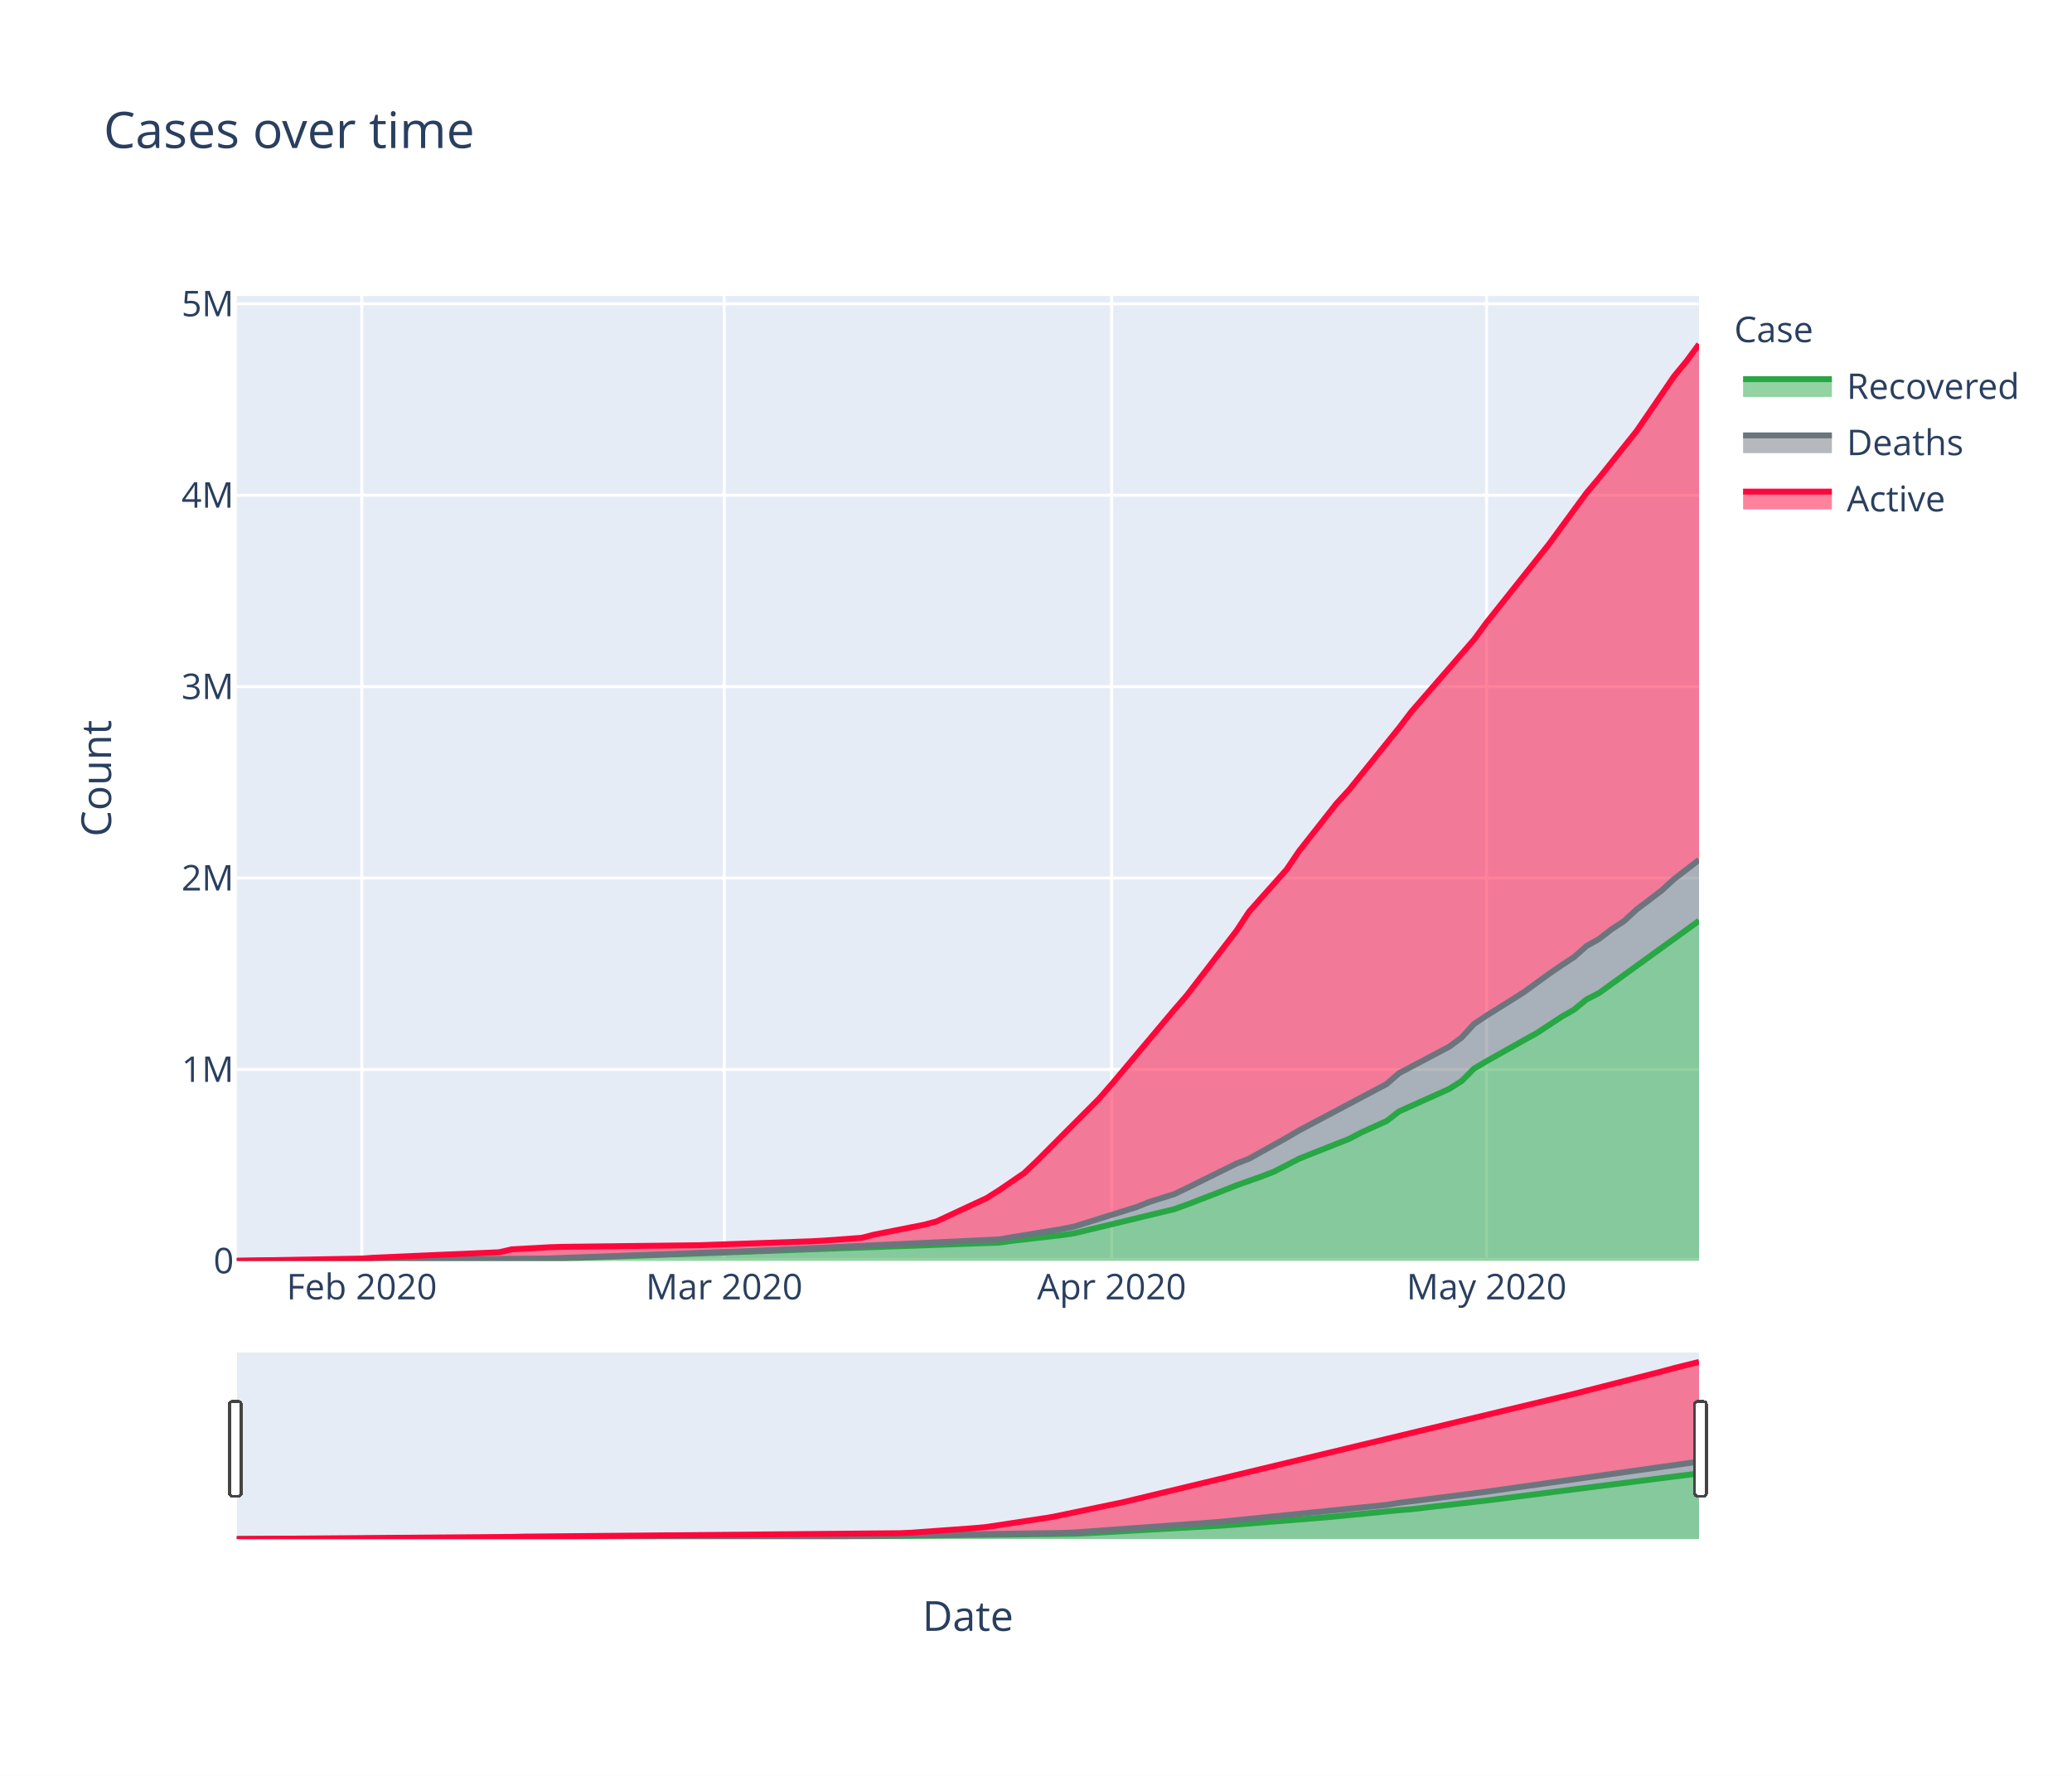
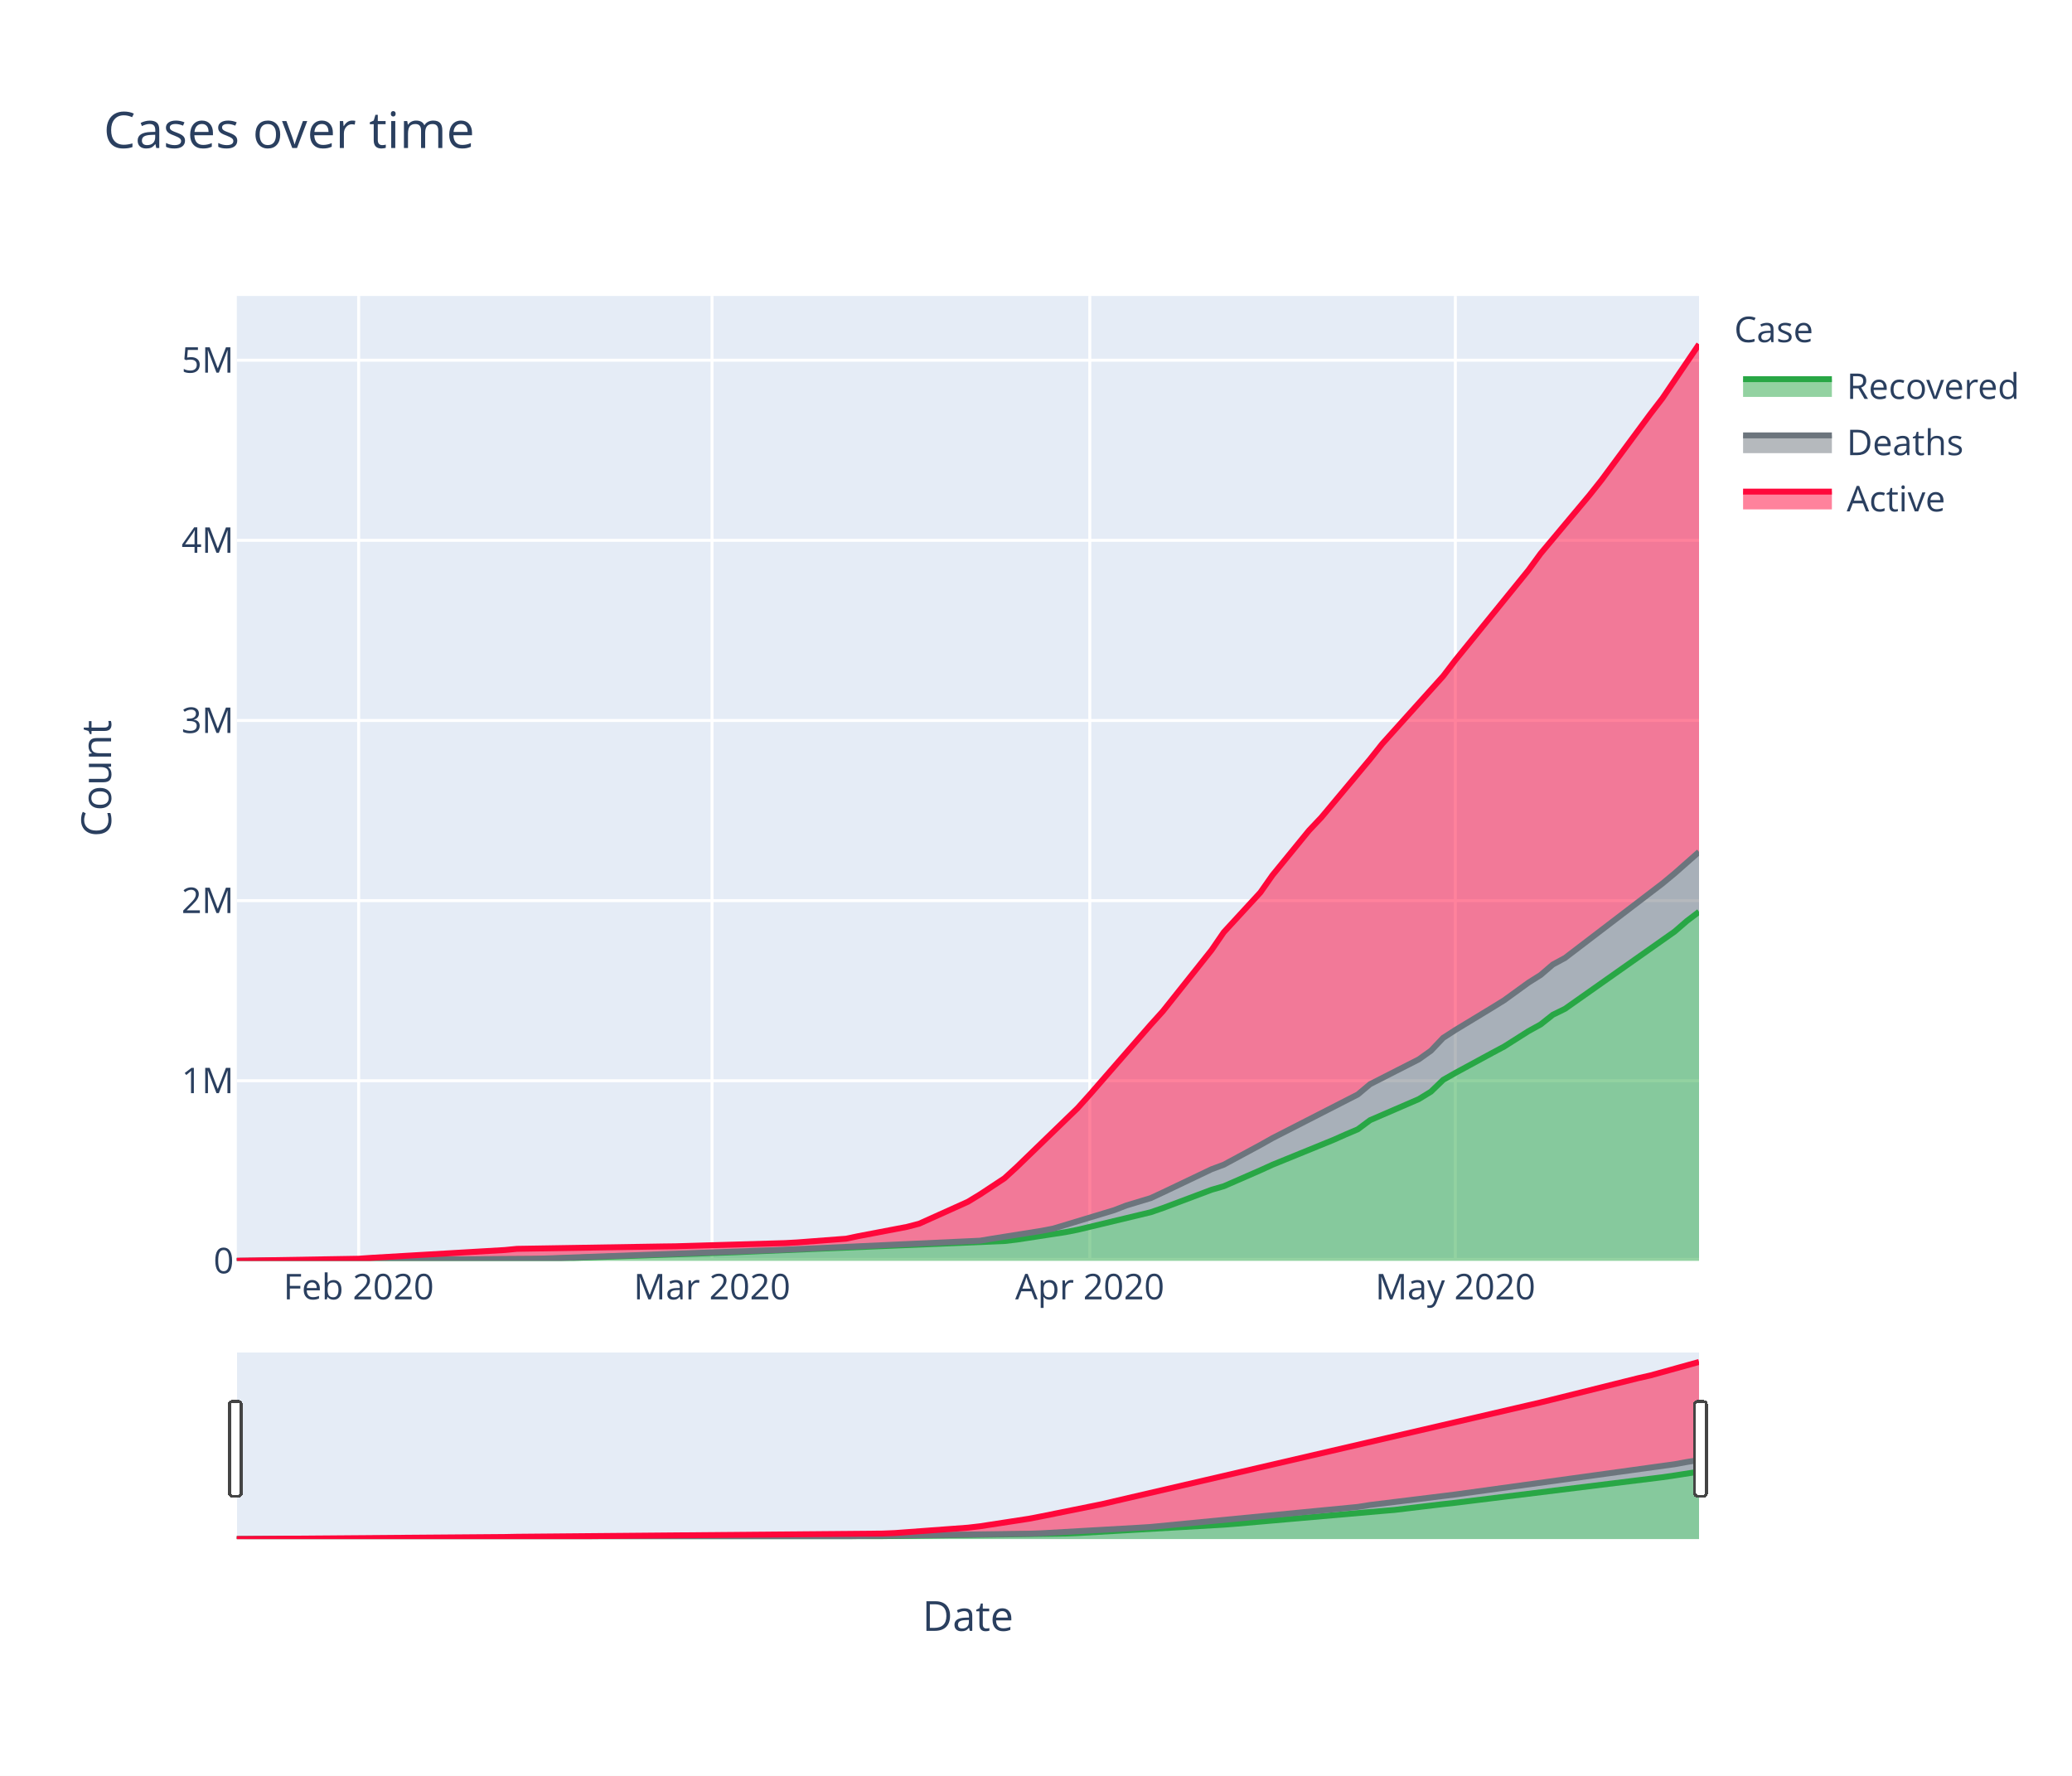
<svg xmlns="http://www.w3.org/2000/svg" class="main-svg" width="700" height="600" style="" viewBox="0 0 700 600">
  <rect x="0" y="0" width="700" height="600" style="fill: rgb(255, 255, 255); fill-opacity: 1;" />
-   <defs id="defs-f59fe8">
+   <defs id="defs-5e167c">
    <g class="clips">
-       <clipPath id="clipf59fe8xyplot" class="plotclip">
+       <clipPath id="clip5e167cxyplot" class="plotclip">
        <rect width="494" height="326" />
      </clipPath>
-       <clipPath class="axesclip" id="clipf59fe8x">
+       <clipPath class="axesclip" id="clip5e167cx">
        <rect x="80" y="0" width="494" height="600" />
      </clipPath>
-       <clipPath class="axesclip" id="clipf59fe8y">
+       <clipPath class="axesclip" id="clip5e167cy">
        <rect x="0" y="100" width="700" height="326" />
      </clipPath>
-       <clipPath class="axesclip" id="clipf59fe8xy">
+       <clipPath class="axesclip" id="clip5e167cxy">
        <rect x="80" y="100" width="494" height="326" />
      </clipPath>
    </g>
    <g class="gradients" />
  </defs>
  <g class="bglayer">
    <rect class="bg" x="80" y="100" width="494" height="326" style="fill: rgb(229, 236, 246); fill-opacity: 1; stroke-width: 0;" />
  </g>
  <g class="layer-below">
    <g class="imagelayer" />
    <g class="shapelayer" />
  </g>
  <g class="cartesianlayer">
    <g class="subplot xy">
      <g class="layer-subplot">
        <g class="shapelayer" />
        <g class="imagelayer" />
      </g>
      <g class="gridlayer">
        <g class="x">
-           <path class="xgrid crisp" transform="translate(122.22,0)" d="M0,100v326" style="stroke: rgb(255, 255, 255); stroke-opacity: 1; stroke-width: 1px;" />
-           <path class="xgrid crisp" transform="translate(244.67,0)" d="M0,100v326" style="stroke: rgb(255, 255, 255); stroke-opacity: 1; stroke-width: 1px;" />
-           <path class="xgrid crisp" transform="translate(375.56,0)" d="M0,100v326" style="stroke: rgb(255, 255, 255); stroke-opacity: 1; stroke-width: 1px;" />
-           <path class="xgrid crisp" transform="translate(502.22,0)" d="M0,100v326" style="stroke: rgb(255, 255, 255); stroke-opacity: 1; stroke-width: 1px;" />
+           <path class="xgrid crisp" transform="translate(121.17,0)" d="M0,100v326" style="stroke: rgb(255, 255, 255); stroke-opacity: 1; stroke-width: 1px;" />
+           <path class="xgrid crisp" transform="translate(240.55,0)" d="M0,100v326" style="stroke: rgb(255, 255, 255); stroke-opacity: 1; stroke-width: 1px;" />
+           <path class="xgrid crisp" transform="translate(368.17,0)" d="M0,100v326" style="stroke: rgb(255, 255, 255); stroke-opacity: 1; stroke-width: 1px;" />
+           <path class="xgrid crisp" transform="translate(491.67,0)" d="M0,100v326" style="stroke: rgb(255, 255, 255); stroke-opacity: 1; stroke-width: 1px;" />
        </g>
        <g class="y">
-           <path class="ygrid crisp" transform="translate(0,361.33)" d="M80,0h494" style="stroke: rgb(255, 255, 255); stroke-opacity: 1; stroke-width: 1px;" />
-           <path class="ygrid crisp" transform="translate(0,296.66)" d="M80,0h494" style="stroke: rgb(255, 255, 255); stroke-opacity: 1; stroke-width: 1px;" />
-           <path class="ygrid crisp" transform="translate(0,231.99)" d="M80,0h494" style="stroke: rgb(255, 255, 255); stroke-opacity: 1; stroke-width: 1px;" />
-           <path class="ygrid crisp" transform="translate(0,167.32)" d="M80,0h494" style="stroke: rgb(255, 255, 255); stroke-opacity: 1; stroke-width: 1px;" />
-           <path class="ygrid crisp" transform="translate(0,102.65)" d="M80,0h494" style="stroke: rgb(255, 255, 255); stroke-opacity: 1; stroke-width: 1px;" />
+           <path class="ygrid crisp" transform="translate(0,365.14)" d="M80,0h494" style="stroke: rgb(255, 255, 255); stroke-opacity: 1; stroke-width: 1px;" />
+           <path class="ygrid crisp" transform="translate(0,304.28)" d="M80,0h494" style="stroke: rgb(255, 255, 255); stroke-opacity: 1; stroke-width: 1px;" />
+           <path class="ygrid crisp" transform="translate(0,243.42)" d="M80,0h494" style="stroke: rgb(255, 255, 255); stroke-opacity: 1; stroke-width: 1px;" />
+           <path class="ygrid crisp" transform="translate(0,182.56)" d="M80,0h494" style="stroke: rgb(255, 255, 255); stroke-opacity: 1; stroke-width: 1px;" />
+           <path class="ygrid crisp" transform="translate(0,121.7)" d="M80,0h494" style="stroke: rgb(255, 255, 255); stroke-opacity: 1; stroke-width: 1px;" />
        </g>
      </g>
      <g class="zerolinelayer">
        <path class="yzl zl crisp" transform="translate(0,426)" d="M80,0h494" style="stroke: rgb(255, 255, 255); stroke-opacity: 1; stroke-width: 2px;" />
      </g>
      <path class="xlines-below" />
      <path class="ylines-below" />
      <g class="overlines-below" />
      <g class="xaxislayer-below" />
      <g class="yaxislayer-below" />
      <g class="overaxes-below" />
-       <g class="plot" transform="translate(80, 100)" clip-path="url('#clipf59fe8xyplot')">
+       <g class="plot" transform="translate(80, 100)" clip-path="url('#clip5e167cxyplot')">
        <g class="scatterlayer mlayer">
-           <g class="trace scatter tracedb4ca5" style="stroke-miterlimit: 2;">
+           <g class="trace scatter tracef70c7c" style="stroke-miterlimit: 2;">
            <g class="fills">
              <g>
-                 <path class="js-fill" d="M494,326L0,326L0,326L105.56,325.3L109.78,325.19L190,322.23L194.22,322.08L257.56,319.83L261.78,319.24L278.67,317.3L282.89,316.68L316.67,308.54L320.89,307.03L333.56,302.14L337.78,300.46L346.22,297.47L350.44,295.84L358.89,291.48L363.11,289.79L375.78,284.79L380,282.56L388.44,278.76L392.67,275.5L409.56,267.92L413.78,265.25L418,261.02L422.22,258.53L434.89,251.41L439.11,249.08L447.56,243.53L451.78,241.12L456,237.66L460.22,235.51L494,211.09" style="fill: rgb(40, 167, 69); fill-opacity: 0.5; stroke-width: 0;" />
+                 <path class="js-fill" d="M494,326L0,326L0,326L102.92,325.34L107.03,325.23L168.78,323.07L172.9,322.89L259.35,319.3L263.47,318.82L279.93,316.3L284.05,315.49L308.75,309.57L312.87,308.15L329.33,301.97L333.45,300.78L345.8,295.39L349.92,293.51L370.5,285.12L374.62,283.29L378.73,281.54L382.85,278.47L399.32,271.35L403.43,268.83L407.55,264.85L411.67,262.5L424.02,255.8L428.13,253.61L436.37,248.39L440.48,246.12L444.6,242.86L448.72,240.84L485.77,214.73L489.88,211.17L494,208.05" style="fill: rgb(40, 167, 69); fill-opacity: 0.5; stroke-width: 0;" />
              </g>
              <g>
-                 <path class="js-fill" d="M0,326L101.33,325.29L105.56,325.18L173.11,322.68L177.33,322.49L257.56,318.75L261.78,318.02L278.67,315.25L282.89,314.41L304,307.8L308.22,306.11L316.67,303.46L320.89,301.44L337.78,293.1L342,291.47L354.67,284.4L358.89,281.92L388.44,266.25L392.67,262.58L409.56,253.66L413.78,250.55L418,245.94L422.22,243.12L430.67,237.84L434.89,235.16L443.33,229.02L447.56,226.12L451.78,223.36L456,219.62L460.22,217.24L464.44,213.96L468.67,211.19L472.89,207.29L481.33,200.89L485.56,197L494,190.51L494,211.09L460.22,235.51L456,237.66L451.78,241.12L447.56,243.53L439.11,249.08L434.89,251.41L422.22,258.53L418,261.02L413.78,265.25L409.56,267.92L392.67,275.5L388.44,278.76L380,282.56L375.78,284.79L363.11,289.79L358.89,291.48L350.44,295.84L346.22,297.47L337.78,300.46L333.56,302.14L320.89,307.03L316.67,308.54L282.89,316.68L278.67,317.3L261.78,319.24L257.56,319.83L194.22,322.08L190,322.23L109.78,325.19L105.56,325.3L0,326Z" style="fill: rgb(108, 117, 125); fill-opacity: 0.5; stroke-width: 0;" />
+                 <path class="js-fill" d="M0,326L98.8,325.33L102.92,325.23L177.02,322.53L181.13,322.4L251.12,319.18L255.23,318.49L271.7,315.88L275.82,315.09L296.4,308.87L300.52,307.28L308.75,304.79L312.87,302.88L329.33,295.03L333.45,293.5L345.8,286.84L349.92,284.52L378.73,269.77L382.85,266.31L399.32,257.92L403.43,254.99L407.55,250.66L411.67,248L424.02,240.51L428.13,237.97L436.37,232L440.48,229.41L444.6,225.88L448.72,223.65L481.65,198.49L485.77,195.07L494,187.81L494,208.05L489.88,211.17L485.77,214.73L448.72,240.84L444.6,242.86L440.48,246.12L436.37,248.39L428.13,253.61L424.02,255.8L411.67,262.5L407.55,264.85L403.43,268.83L399.32,271.35L382.85,278.47L378.73,281.54L374.62,283.29L370.5,285.12L349.92,293.51L345.8,295.39L333.45,300.78L329.33,301.97L312.87,308.15L308.75,309.57L284.05,315.49L279.93,316.3L263.47,318.82L259.35,319.3L172.9,322.89L168.78,323.07L107.03,325.23L102.92,325.34L0,326Z" style="fill: rgb(108, 117, 125); fill-opacity: 0.5; stroke-width: 0;" />
              </g>
            </g>
            <g class="errorbars" />
            <g class="lines">
-               <path class="js-line" d="M0,326L105.56,325.3L109.78,325.19L190,322.23L194.22,322.08L257.56,319.83L261.78,319.24L278.67,317.3L282.89,316.68L316.67,308.54L320.89,307.03L333.56,302.14L337.78,300.46L346.22,297.47L350.44,295.84L358.89,291.48L363.11,289.79L375.78,284.79L380,282.56L388.44,278.76L392.67,275.5L409.56,267.92L413.78,265.25L418,261.02L422.22,258.53L434.89,251.41L439.11,249.08L447.56,243.53L451.78,241.12L456,237.66L460.22,235.51L494,211.09" style="vector-effect: non-scaling-stroke; fill: none; stroke: rgb(40, 167, 69); stroke-opacity: 1; stroke-width: 2px; opacity: 1;" />
+               <path class="js-line" d="M0,326L102.92,325.34L107.03,325.23L168.78,323.07L172.9,322.89L259.35,319.3L263.47,318.82L279.93,316.3L284.05,315.49L308.75,309.57L312.87,308.15L329.33,301.97L333.45,300.78L345.8,295.39L349.92,293.51L370.5,285.12L374.62,283.29L378.73,281.54L382.85,278.47L399.32,271.35L403.43,268.83L407.55,264.85L411.67,262.5L424.02,255.8L428.13,253.61L436.37,248.39L440.48,246.12L444.6,242.86L448.72,240.84L485.77,214.73L489.88,211.17L494,208.05" style="vector-effect: non-scaling-stroke; fill: none; stroke: rgb(40, 167, 69); stroke-opacity: 1; stroke-width: 2px; opacity: 1;" />
            </g>
            <g class="points" />
            <g class="text" />
          </g>
-           <g class="trace scatter tracebcc6ef" style="stroke-miterlimit: 2;">
+           <g class="trace scatter trace334d5d" style="stroke-miterlimit: 2;">
            <g class="fills">
              <g>
-                 <path class="js-fill" d="M0,325.96L42.22,325.22L46.44,324.92L88.67,323.08L92.89,322.1L105.56,321.4L109.78,321.26L152,320.76L156.22,320.71L194.22,319.37L198.44,319.14L211.11,318.21L215.33,317.12L232.22,313.79L236.44,312.65L253.33,304.79L257.56,302.12L266,296.34L270.22,292.34L291.33,271.17L295.56,266.33L316.67,241.21L320.89,236.36L337.78,214.41L342,208L354.67,193.76L358.89,187.53L371.56,171.43L375.78,166.85L392.67,145.9L396.89,140.37L418,116.08L422.22,110.34L443.33,83.82L447.56,78.03L456,66.52L460.22,61.5L472.89,45.65L477.11,39.51L485.56,27.13L489.78,22L494,16.3L494,190.51L485.56,197L481.33,200.89L472.89,207.29L468.67,211.19L464.44,213.96L460.22,217.24L456,219.62L451.78,223.36L447.56,226.12L443.33,229.02L434.89,235.16L430.67,237.84L422.22,243.12L418,245.94L413.78,250.55L409.56,253.66L392.67,262.58L388.44,266.25L358.89,281.92L354.67,284.4L342,291.47L337.78,293.1L320.89,301.44L316.67,303.46L308.22,306.11L304,307.8L282.89,314.41L278.67,315.25L261.78,318.02L257.56,318.75L177.33,322.49L173.11,322.68L105.56,325.18L101.33,325.29L0,326Z" style="fill: rgb(255, 7, 58); fill-opacity: 0.5; stroke-width: 0;" />
+                 <path class="js-fill" d="M0,325.97L41.17,325.27L45.28,324.98L90.57,322.33L94.68,321.93L144.08,321.12L148.2,321.07L185.25,319.99L189.37,319.76L205.83,318.51L209.95,317.65L226.42,314.51L230.53,313.44L247,306.03L251.12,303.52L259.35,298.09L263.47,294.32L284.05,274.4L288.17,269.82L308.75,246.2L312.87,241.64L329.33,220.96L333.45,214.95L345.8,201.53L349.92,195.66L362.27,180.54L366.38,176.2L382.85,156.5L386.97,151.31L407.55,128.44L411.67,123.05L436.37,92.64L440.48,87.02L456.95,67.34L461.07,62.16L477.53,39.9L481.65,34.54L494,16.3L494,187.81L485.77,195.07L481.65,198.49L448.72,223.65L444.6,225.88L440.48,229.41L436.37,232L428.13,237.97L424.02,240.51L411.67,248L407.55,250.66L403.43,254.99L399.32,257.92L382.85,266.31L378.73,269.77L349.92,284.52L345.8,286.84L333.45,293.5L329.33,295.03L312.87,302.88L308.75,304.79L300.52,307.28L296.4,308.87L275.82,315.09L271.7,315.88L255.23,318.49L251.12,319.18L181.13,322.4L177.02,322.53L102.92,325.23L98.8,325.33L0,326Z" style="fill: rgb(255, 7, 58); fill-opacity: 0.5; stroke-width: 0;" />
              </g>
            </g>
            <g class="errorbars" />
            <g class="lines">
-               <path class="js-line" d="M0,326L101.33,325.29L105.56,325.18L173.11,322.68L177.33,322.49L257.56,318.75L261.78,318.02L278.67,315.25L282.89,314.41L304,307.8L308.22,306.11L316.67,303.46L320.89,301.44L337.78,293.1L342,291.47L354.67,284.4L358.89,281.92L388.44,266.25L392.67,262.58L409.56,253.66L413.78,250.55L418,245.94L422.22,243.12L430.67,237.84L434.89,235.16L443.33,229.02L447.56,226.12L451.78,223.36L456,219.62L460.22,217.24L464.44,213.96L468.67,211.19L472.89,207.29L481.33,200.89L485.56,197L494,190.51" style="vector-effect: non-scaling-stroke; fill: none; stroke: rgb(108, 117, 125); stroke-opacity: 1; stroke-width: 2px; opacity: 1;" />
+               <path class="js-line" d="M0,326L98.8,325.33L102.92,325.23L177.02,322.53L181.13,322.4L251.12,319.18L255.23,318.49L271.7,315.88L275.82,315.09L296.4,308.87L300.52,307.28L308.75,304.79L312.87,302.88L329.33,295.03L333.45,293.5L345.8,286.84L349.92,284.52L378.73,269.77L382.85,266.31L399.32,257.92L403.43,254.99L407.55,250.66L411.67,248L424.02,240.51L428.13,237.97L436.37,232L440.48,229.41L444.6,225.88L448.72,223.65L481.65,198.49L485.77,195.07L494,187.81" style="vector-effect: non-scaling-stroke; fill: none; stroke: rgb(108, 117, 125); stroke-opacity: 1; stroke-width: 2px; opacity: 1;" />
            </g>
            <g class="points" />
            <g class="text" />
          </g>
-           <g class="trace scatter traceee5571" style="stroke-miterlimit: 2;">
+           <g class="trace scatter trace1c25a5" style="stroke-miterlimit: 2;">
            <g class="fills" />
            <g class="errorbars" />
            <g class="lines">
-               <path class="js-line" d="M0,325.96L42.22,325.22L46.44,324.92L88.67,323.08L92.89,322.1L105.56,321.4L109.78,321.26L152,320.76L156.22,320.71L194.22,319.37L198.44,319.14L211.11,318.21L215.33,317.12L232.22,313.79L236.44,312.65L253.33,304.79L257.56,302.12L266,296.34L270.22,292.34L291.33,271.17L295.56,266.33L316.67,241.21L320.89,236.36L337.78,214.41L342,208L354.67,193.76L358.89,187.53L371.56,171.43L375.78,166.85L392.67,145.9L396.89,140.37L418,116.08L422.22,110.34L443.33,83.82L447.56,78.03L456,66.52L460.22,61.5L472.89,45.65L477.11,39.51L485.56,27.13L489.78,22L494,16.3" style="vector-effect: non-scaling-stroke; fill: none; stroke: rgb(255, 7, 58); stroke-opacity: 1; stroke-width: 2px; opacity: 1;" />
+               <path class="js-line" d="M0,325.97L41.17,325.27L45.28,324.98L90.57,322.33L94.68,321.93L144.08,321.12L148.2,321.07L185.25,319.99L189.37,319.76L205.83,318.51L209.95,317.65L226.42,314.51L230.53,313.44L247,306.03L251.12,303.52L259.35,298.09L263.47,294.32L284.05,274.4L288.17,269.82L308.75,246.2L312.87,241.64L329.33,220.96L333.45,214.95L345.8,201.53L349.92,195.66L362.27,180.54L366.38,176.2L382.85,156.5L386.97,151.31L407.55,128.44L411.67,123.05L436.37,92.64L440.48,87.02L456.95,67.34L461.07,62.16L477.53,39.9L481.65,34.54L494,16.3" style="vector-effect: non-scaling-stroke; fill: none; stroke: rgb(255, 7, 58); stroke-opacity: 1; stroke-width: 2px; opacity: 1;" />
            </g>
            <g class="points" />
            <g class="text" />
          </g>
        </g>
      </g>
      <g class="overplot" />
      <path class="xlines-above crisp" style="fill: none;" d="M0,0" />
      <path class="ylines-above crisp" style="fill: none;" d="M0,0" />
      <g class="overlines-above" />
      <g class="xaxislayer-above">
        <g class="xtick">
-           <text text-anchor="middle" x="0" y="439" transform="translate(122.22,0)" style="font-family: 'Open Sans', verdana, arial, sans-serif; font-size: 12px; fill: rgb(42, 63, 95); fill-opacity: 1; white-space: pre;">Feb 2020</text>
+           <text text-anchor="middle" x="0" y="439" transform="translate(121.17,0)" style="font-family: 'Open Sans', verdana, arial, sans-serif; font-size: 12px; fill: rgb(42, 63, 95); fill-opacity: 1; white-space: pre;">Feb 2020</text>
        </g>
        <g class="xtick">
-           <text text-anchor="middle" x="0" y="439" transform="translate(244.67,0)" style="font-family: 'Open Sans', verdana, arial, sans-serif; font-size: 12px; fill: rgb(42, 63, 95); fill-opacity: 1; white-space: pre;">Mar 2020</text>
+           <text text-anchor="middle" x="0" y="439" transform="translate(240.55,0)" style="font-family: 'Open Sans', verdana, arial, sans-serif; font-size: 12px; fill: rgb(42, 63, 95); fill-opacity: 1; white-space: pre;">Mar 2020</text>
        </g>
        <g class="xtick">
-           <text text-anchor="middle" x="0" y="439" transform="translate(375.56,0)" style="font-family: 'Open Sans', verdana, arial, sans-serif; font-size: 12px; fill: rgb(42, 63, 95); fill-opacity: 1; white-space: pre;">Apr 2020</text>
+           <text text-anchor="middle" x="0" y="439" transform="translate(368.17,0)" style="font-family: 'Open Sans', verdana, arial, sans-serif; font-size: 12px; fill: rgb(42, 63, 95); fill-opacity: 1; white-space: pre;">Apr 2020</text>
        </g>
        <g class="xtick">
-           <text text-anchor="middle" x="0" y="439" transform="translate(502.22,0)" style="font-family: 'Open Sans', verdana, arial, sans-serif; font-size: 12px; fill: rgb(42, 63, 95); fill-opacity: 1; white-space: pre;">May 2020</text>
+           <text text-anchor="middle" x="0" y="439" transform="translate(491.67,0)" style="font-family: 'Open Sans', verdana, arial, sans-serif; font-size: 12px; fill: rgb(42, 63, 95); fill-opacity: 1; white-space: pre;">May 2020</text>
        </g>
      </g>
      <g class="yaxislayer-above">
        <g class="ytick">
          <text text-anchor="end" x="79" y="4.2" transform="translate(0,426)" style="font-family: 'Open Sans', verdana, arial, sans-serif; font-size: 12px; fill: rgb(42, 63, 95); fill-opacity: 1; white-space: pre;">0</text>
        </g>
        <g class="ytick">
-           <text text-anchor="end" x="79" y="4.2" transform="translate(0,361.33)" style="font-family: 'Open Sans', verdana, arial, sans-serif; font-size: 12px; fill: rgb(42, 63, 95); fill-opacity: 1; white-space: pre;">1M</text>
-         </g>
-         <g class="ytick">
-           <text text-anchor="end" x="79" y="4.2" transform="translate(0,296.66)" style="font-family: 'Open Sans', verdana, arial, sans-serif; font-size: 12px; fill: rgb(42, 63, 95); fill-opacity: 1; white-space: pre;">2M</text>
-         </g>
-         <g class="ytick">
-           <text text-anchor="end" x="79" y="4.2" transform="translate(0,231.99)" style="font-family: 'Open Sans', verdana, arial, sans-serif; font-size: 12px; fill: rgb(42, 63, 95); fill-opacity: 1; white-space: pre;">3M</text>
-         </g>
-         <g class="ytick">
-           <text text-anchor="end" x="79" y="4.2" transform="translate(0,167.32)" style="font-family: 'Open Sans', verdana, arial, sans-serif; font-size: 12px; fill: rgb(42, 63, 95); fill-opacity: 1; white-space: pre;">4M</text>
-         </g>
-         <g class="ytick">
-           <text text-anchor="end" x="79" y="4.2" transform="translate(0,102.65)" style="font-family: 'Open Sans', verdana, arial, sans-serif; font-size: 12px; fill: rgb(42, 63, 95); fill-opacity: 1; white-space: pre;">5M</text>
+           <text text-anchor="end" x="79" y="4.2" transform="translate(0,365.14)" style="font-family: 'Open Sans', verdana, arial, sans-serif; font-size: 12px; fill: rgb(42, 63, 95); fill-opacity: 1; white-space: pre;">1M</text>
+         </g>
+         <g class="ytick">
+           <text text-anchor="end" x="79" y="4.2" transform="translate(0,304.28)" style="font-family: 'Open Sans', verdana, arial, sans-serif; font-size: 12px; fill: rgb(42, 63, 95); fill-opacity: 1; white-space: pre;">2M</text>
+         </g>
+         <g class="ytick">
+           <text text-anchor="end" x="79" y="4.2" transform="translate(0,243.42)" style="font-family: 'Open Sans', verdana, arial, sans-serif; font-size: 12px; fill: rgb(42, 63, 95); fill-opacity: 1; white-space: pre;">3M</text>
+         </g>
+         <g class="ytick">
+           <text text-anchor="end" x="79" y="4.2" transform="translate(0,182.56)" style="font-family: 'Open Sans', verdana, arial, sans-serif; font-size: 12px; fill: rgb(42, 63, 95); fill-opacity: 1; white-space: pre;">4M</text>
+         </g>
+         <g class="ytick">
+           <text text-anchor="end" x="79" y="4.2" transform="translate(0,121.7)" style="font-family: 'Open Sans', verdana, arial, sans-serif; font-size: 12px; fill: rgb(42, 63, 95); fill-opacity: 1; white-space: pre;">5M</text>
        </g>
      </g>
      <g class="overaxes-above" />
    </g>
  </g>
  <g class="polarlayer" />
  <g class="ternarylayer" />
  <g class="geolayer" />
  <g class="funnelarealayer" />
  <g class="pielayer" />
  <g class="treemaplayer" />
  <g class="sunburstlayer" />
  <g class="glimages" />
-   <defs id="topdefs-f59fe8">
+   <defs id="topdefs-5e167c">
    <g class="clips" />
-     <clipPath id="legendf59fe8">
+     <clipPath id="legend5e167c">
      <rect width="104" height="83" x="0" y="0" />
    </clipPath>
-     <clipPath id="rangesliderx-f59fe8">
+     <clipPath id="rangesliderx-5e167c">
      <rect x="0" y="0" width="494" height="63" />
    </clipPath>
  </defs>
  <g class="layer-above">
    <g class="imagelayer" />
    <g class="shapelayer" />
  </g>
  <g class="infolayer">
    <g class="legend" pointer-events="all" transform="translate(583.88, 100)">
      <rect class="bg" shape-rendering="crispEdges" style="stroke: rgb(68, 68, 68); stroke-opacity: 1; fill: rgb(255, 255, 255); fill-opacity: 1; stroke-width: 0px;" width="104" height="83" x="0" y="0" />
-       <g class="scrollbox" transform="translate(0, 0)" clip-path="url('#legendf59fe8')">
+       <g class="scrollbox" transform="translate(0, 0)" clip-path="url('#legend5e167c')">
        <text class="legendtitletext user-select-none" text-anchor="start" x="2" y="15.6" style="font-family: 'Open Sans', verdana, arial, sans-serif; font-size: 12px; fill: rgb(42, 63, 95); fill-opacity: 1; white-space: pre;">Case</text>
        <g class="groups" transform="translate(0, 0)">
          <g class="traces" transform="translate(0, 30.1)" style="opacity: 1;">
            <text class="legendtext user-select-none" text-anchor="start" x="40" y="4.68" style="font-family: 'Open Sans', verdana, arial, sans-serif; font-size: 12px; fill: rgb(42, 63, 95); fill-opacity: 1; white-space: pre;">Recovered</text>
            <g class="layers">
              <g class="legendfill">
                <path class="js-fill" d="M5,-2h30v6h-30z" style="stroke-width: 0; fill: rgb(40, 167, 69); fill-opacity: 0.5;" />
              </g>
              <g class="legendlines">
                <path class="js-line" d="M5,-2h30" style="fill: none; stroke: rgb(40, 167, 69); stroke-opacity: 1; stroke-width: 2px;" />
              </g>
              <g class="legendsymbols">
                <g class="legendpoints" />
              </g>
            </g>
            <rect class="legendtoggle" pointer-events="all" x="0" y="-9.5" width="98.031" height="19" style="cursor: pointer; fill: rgb(0, 0, 0); fill-opacity: 0;" />
          </g>
        </g>
        <g class="groups" transform="translate(0, 0)">
          <g class="traces" transform="translate(0, 49.1)" style="opacity: 1;">
            <text class="legendtext user-select-none" text-anchor="start" x="40" y="4.68" style="font-family: 'Open Sans', verdana, arial, sans-serif; font-size: 12px; fill: rgb(42, 63, 95); fill-opacity: 1; white-space: pre;">Deaths</text>
            <g class="layers">
              <g class="legendfill">
                <path class="js-fill" d="M5,-2h30v6h-30z" style="stroke-width: 0; fill: rgb(108, 117, 125); fill-opacity: 0.5;" />
              </g>
              <g class="legendlines">
                <path class="js-line" d="M5,-2h30" style="fill: none; stroke: rgb(108, 117, 125); stroke-opacity: 1; stroke-width: 2px;" />
              </g>
              <g class="legendsymbols">
                <g class="legendpoints" />
              </g>
            </g>
            <rect class="legendtoggle" pointer-events="all" x="0" y="-9.5" width="98.031" height="19" style="cursor: pointer; fill: rgb(0, 0, 0); fill-opacity: 0;" />
          </g>
        </g>
        <g class="groups" transform="translate(0, 0)">
          <g class="traces" transform="translate(0, 68.1)" style="opacity: 1;">
            <text class="legendtext user-select-none" text-anchor="start" x="40" y="4.68" style="font-family: 'Open Sans', verdana, arial, sans-serif; font-size: 12px; fill: rgb(42, 63, 95); fill-opacity: 1; white-space: pre;">Active</text>
            <g class="layers">
              <g class="legendfill">
                <path class="js-fill" d="M5,-2h30v6h-30z" style="stroke-width: 0; fill: rgb(255, 7, 58); fill-opacity: 0.5;" />
              </g>
              <g class="legendlines">
                <path class="js-line" d="M5,-2h30" style="fill: none; stroke: rgb(255, 7, 58); stroke-opacity: 1; stroke-width: 2px;" />
              </g>
              <g class="legendsymbols">
                <g class="legendpoints" />
              </g>
            </g>
            <rect class="legendtoggle" pointer-events="all" x="0" y="-9.5" width="98.031" height="19" style="cursor: pointer; fill: rgb(0, 0, 0); fill-opacity: 0;" />
          </g>
        </g>
      </g>
      <rect class="scrollbar" rx="20" ry="3" width="0" height="0" x="0" y="0" style="fill: rgb(128, 139, 164); fill-opacity: 1;" />
    </g>
    <g class="g-gtitle">
      <text class="gtitle" x="35" y="50" text-anchor="start" dy="0em" style="font-family: 'Open Sans', verdana, arial, sans-serif; font-size: 17px; fill: rgb(42, 63, 95); opacity: 1; font-weight: normal; white-space: pre;">Cases over time</text>
    </g>
    <g class="rangeslider-container" pointer-events="all" transform="translate(80,457)">
      <rect class="rangeslider-bg" x="0" y="0" shape-rendering="crispEdges" width="494" height="63" transform="translate(0,0)" fill="#E5ECF6" stroke="#444" stroke-width="0" />
-       <g class="rangeslider-rangeplot xy" clip-path="url('#rangesliderx-f59fe8')">
+       <g class="rangeslider-rangeplot xy" clip-path="url('#rangesliderx-5e167c')">
        <g class="layer-subplot">
          <g class="shapelayer" />
          <g class="imagelayer" />
        </g>
        <g class="gridlayer">
          <g class="x" />
          <g class="y" />
        </g>
        <g class="zerolinelayer" />
        <path class="xlines-below" />
        <path class="ylines-below" />
        <g class="overlines-below" />
        <g class="xaxislayer-below" />
        <g class="yaxislayer-below" />
        <g class="overaxes-below" />
        <g class="plot">
          <g class="scatterlayer mlayer rangeplot">
-             <g class="trace scatter tracedb4ca5" style="stroke-miterlimit: 2;">
+             <g class="trace scatter tracef70c7c" style="stroke-miterlimit: 2;">
              <g class="fills">
                <g>
-                   <path class="js-fill" d="M494,63L0,63L0,63L190,62.27L194.22,62.24L282.89,61.2L287.11,61.01L333.56,58.39L337.78,58.07L367.33,55.7L371.56,55.31L392.67,53.24L396.89,52.89L418,50.44L422.22,49.96L494,40.79" style="fill: rgb(40, 167, 69); fill-opacity: 0.5; stroke-width: 0;" />
+                   <path class="js-fill" d="M494,63L0,63L0,63L197.6,62.25L201.72,62.22L279.93,61.13L284.05,60.97L333.45,58.13L337.57,57.81L386.97,53.49L391.08,53.15L407.55,51.18L411.67,50.73L481.65,42.1L485.77,41.5L494,40.21" style="fill: rgb(40, 167, 69); fill-opacity: 0.5; stroke-width: 0;" />
                </g>
                <g>
-                   <path class="js-fill" d="M0,63L185.78,62.26L190,62.23L278.67,60.92L282.89,60.76L329.33,57.4L333.56,57.04L388.44,51.45L392.67,50.74L418,47.53L422.22,46.98L494,36.82L494,40.79L422.22,49.96L418,50.44L396.89,52.89L392.67,53.24L371.56,55.31L367.33,55.7L337.78,58.07L333.56,58.39L287.11,61.01L282.89,61.2L194.22,62.24L190,62.27L0,63Z" style="fill: rgb(108, 117, 125); fill-opacity: 0.5; stroke-width: 0;" />
+                   <path class="js-fill" d="M0,63L185.25,62.27L189.37,62.24L267.58,61.18L271.7,61.04L304.63,59.16L308.75,58.9L378.73,52.13L382.85,51.47L407.55,48.44L411.67,47.93L485.77,37.7L489.88,36.95L494,36.29L494,40.21L485.77,41.5L481.65,42.1L411.67,50.73L407.55,51.18L391.08,53.15L386.97,53.49L337.57,57.81L333.45,58.13L284.05,60.97L279.93,61.13L201.72,62.22L197.6,62.25L0,63Z" style="fill: rgb(108, 117, 125); fill-opacity: 0.5; stroke-width: 0;" />
                </g>
              </g>
              <g class="errorbars" />
              <g class="lines">
-                 <path class="js-line" d="M0,63L190,62.27L194.22,62.24L282.89,61.2L287.11,61.01L333.56,58.39L337.78,58.07L367.33,55.7L371.56,55.31L392.67,53.24L396.89,52.89L418,50.44L422.22,49.96L494,40.79" style="vector-effect: non-scaling-stroke; fill: none; stroke: rgb(40, 167, 69); stroke-opacity: 1; stroke-width: 2px; opacity: 1;" />
+                 <path class="js-line" d="M0,63L197.6,62.25L201.72,62.22L279.93,61.13L284.05,60.97L333.45,58.13L337.57,57.81L386.97,53.49L391.08,53.15L407.55,51.18L411.67,50.73L481.65,42.1L485.77,41.5L494,40.21" style="vector-effect: non-scaling-stroke; fill: none; stroke: rgb(40, 167, 69); stroke-opacity: 1; stroke-width: 2px; opacity: 1;" />
              </g>
              <g class="points" />
              <g class="text" />
            </g>
-             <g class="trace scatter tracebcc6ef" style="stroke-miterlimit: 2;">
+             <g class="trace scatter trace334d5d" style="stroke-miterlimit: 2;">
              <g class="fills">
                <g>
-                   <path class="js-fill" d="M0,62.99L92.89,62.25L97.11,62.16L223.78,61.01L228,60.83L249.11,59.3L253.33,58.9L274.44,55.7L278.67,54.86L299.78,50.46L304,49.43L451.78,13.93L456,12.85L481.33,6.39L485.56,5.24L494,3.15L494,36.82L422.22,46.98L418,47.53L392.67,50.74L388.44,51.45L333.56,57.04L329.33,57.4L282.89,60.76L278.67,60.92L190,62.23L185.78,62.26L0,63Z" style="fill: rgb(255, 7, 58); fill-opacity: 0.5; stroke-width: 0;" />
+                   <path class="js-fill" d="M0,62.99L90.57,62.29L94.68,62.21L218.18,61.13L222.3,60.96L247,59.14L251.12,58.66L267.58,56.13L271.7,55.34L292.28,51.19L296.4,50.22L440.48,16.82L444.6,15.81L473.42,8.64L477.53,7.71L494,3.15L494,36.29L489.88,36.95L485.77,37.7L411.67,47.93L407.55,48.44L382.85,51.47L378.73,52.13L308.75,58.9L304.63,59.16L271.7,61.04L267.58,61.18L189.37,62.24L185.25,62.27L0,63Z" style="fill: rgb(255, 7, 58); fill-opacity: 0.5; stroke-width: 0;" />
                </g>
              </g>
              <g class="errorbars" />
              <g class="lines">
-                 <path class="js-line" d="M0,63L185.78,62.26L190,62.23L278.67,60.92L282.89,60.76L329.33,57.4L333.56,57.04L388.44,51.45L392.67,50.74L418,47.53L422.22,46.98L494,36.82" style="vector-effect: non-scaling-stroke; fill: none; stroke: rgb(108, 117, 125); stroke-opacity: 1; stroke-width: 2px; opacity: 1;" />
+                 <path class="js-line" d="M0,63L185.25,62.27L189.37,62.24L267.58,61.18L271.7,61.04L304.63,59.16L308.75,58.9L378.73,52.13L382.85,51.47L407.55,48.44L411.67,47.93L485.77,37.7L489.88,36.95L494,36.29" style="vector-effect: non-scaling-stroke; fill: none; stroke: rgb(108, 117, 125); stroke-opacity: 1; stroke-width: 2px; opacity: 1;" />
              </g>
              <g class="points" />
              <g class="text" />
            </g>
-             <g class="trace scatter traceee5571" style="stroke-miterlimit: 2;">
+             <g class="trace scatter trace1c25a5" style="stroke-miterlimit: 2;">
              <g class="fills" />
              <g class="errorbars" />
              <g class="lines">
-                 <path class="js-line" d="M0,62.99L92.89,62.25L97.11,62.16L223.78,61.01L228,60.83L249.11,59.3L253.33,58.9L274.44,55.7L278.67,54.86L299.78,50.46L304,49.43L451.78,13.93L456,12.85L481.33,6.39L485.56,5.24L494,3.15" style="vector-effect: non-scaling-stroke; fill: none; stroke: rgb(255, 7, 58); stroke-opacity: 1; stroke-width: 2px; opacity: 1;" />
+                 <path class="js-line" d="M0,62.99L90.57,62.29L94.68,62.21L218.18,61.13L222.3,60.96L247,59.14L251.12,58.66L267.58,56.13L271.7,55.34L292.28,51.19L296.4,50.22L440.48,16.82L444.6,15.81L473.42,8.64L477.53,7.71L494,3.15" style="vector-effect: non-scaling-stroke; fill: none; stroke: rgb(255, 7, 58); stroke-opacity: 1; stroke-width: 2px; opacity: 1;" />
              </g>
              <g class="points" />
              <g class="text" />
            </g>
          </g>
        </g>
        <g class="overplot" />
        <path class="xlines-above crisp" style="fill: none;" />
        <path class="ylines-above crisp" style="fill: none;" />
        <g class="overlines-above" />
        <g class="xaxislayer-above" />
        <g class="yaxislayer-above" />
        <g class="overaxes-above" />
      </g>
      <rect class="rangeslider-mask-min" x="0" y="0" shape-rendering="crispEdges" height="63" width="0" style="fill: rgb(0, 0, 0); fill-opacity: 0.4;" />
      <rect class="rangeslider-mask-max" y="0" shape-rendering="crispEdges" height="63" x="494" width="0" style="fill: rgb(0, 0, 0); fill-opacity: 0.4;" />
      <g class="rangeslider-grabber-min" transform="translate(-2.5,0.5)">
        <rect class="rangeslider-handle-min" x="0" width="4" rx="1" fill="#fff" stroke="#444" stroke-width="1" shape-rendering="crispEdges" y="16" height="32" />
      </g>
      <g class="rangeslider-grabber-max" transform="translate(492.5,0.5)">
        <rect class="rangeslider-handle-max" x="0" width="4" rx="1" fill="#fff" stroke="#444" stroke-width="1" shape-rendering="crispEdges" y="16" height="32" />
      </g>
    </g>
    <g class="g-ytitle">
      <text class="ytitle" transform="rotate(-90,37.52813,263)" x="37.528" y="263" text-anchor="middle" style="font-family: 'Open Sans', verdana, arial, sans-serif; font-size: 14px; fill: rgb(42, 63, 95); opacity: 1; font-weight: normal; white-space: pre;">Count</text>
    </g>
    <g class="g-xtitle">
      <text class="xtitle" x="327" y="551" text-anchor="middle" style="font-family: 'Open Sans', verdana, arial, sans-serif; font-size: 14px; fill: rgb(42, 63, 95); opacity: 1; font-weight: normal; white-space: pre;">Date</text>
    </g>
  </g>
</svg>
